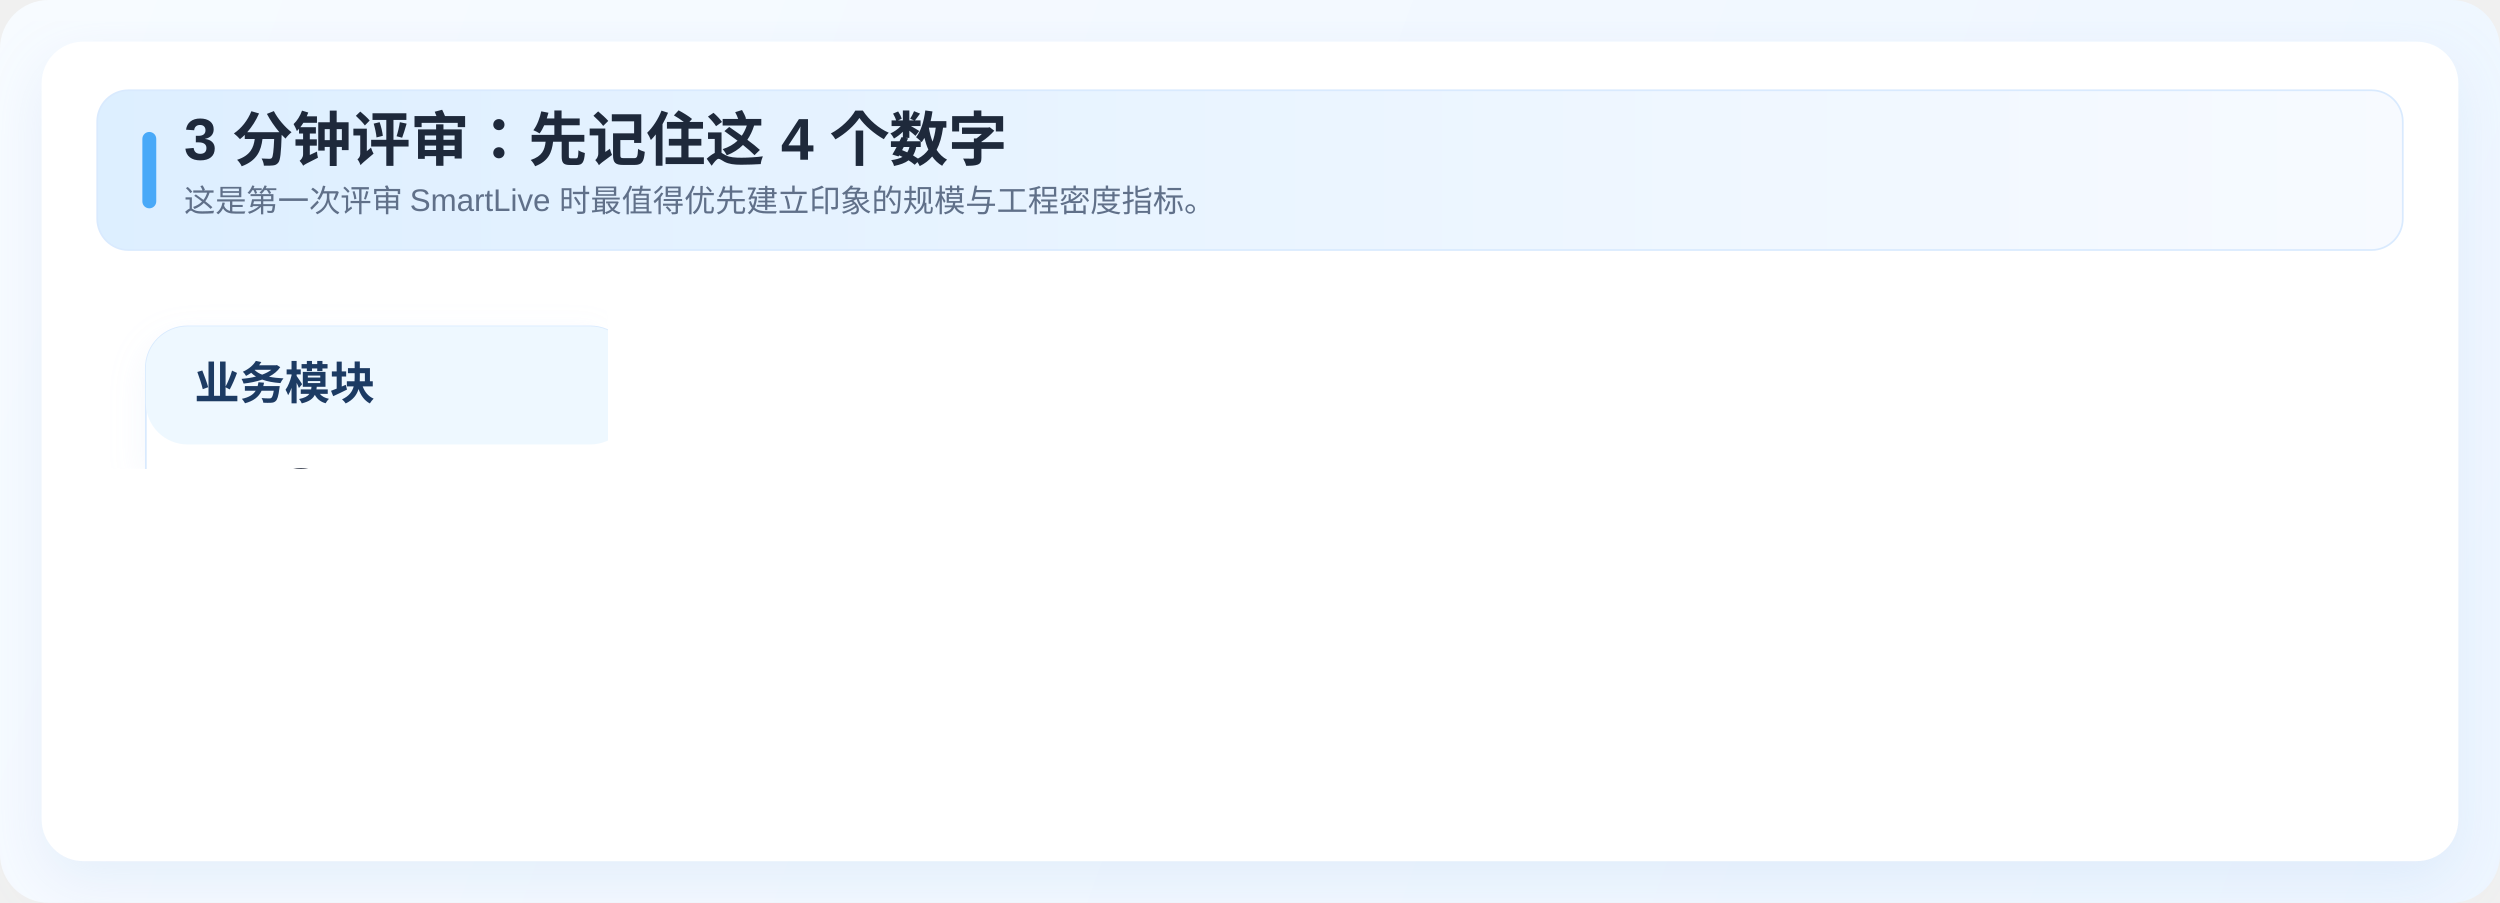
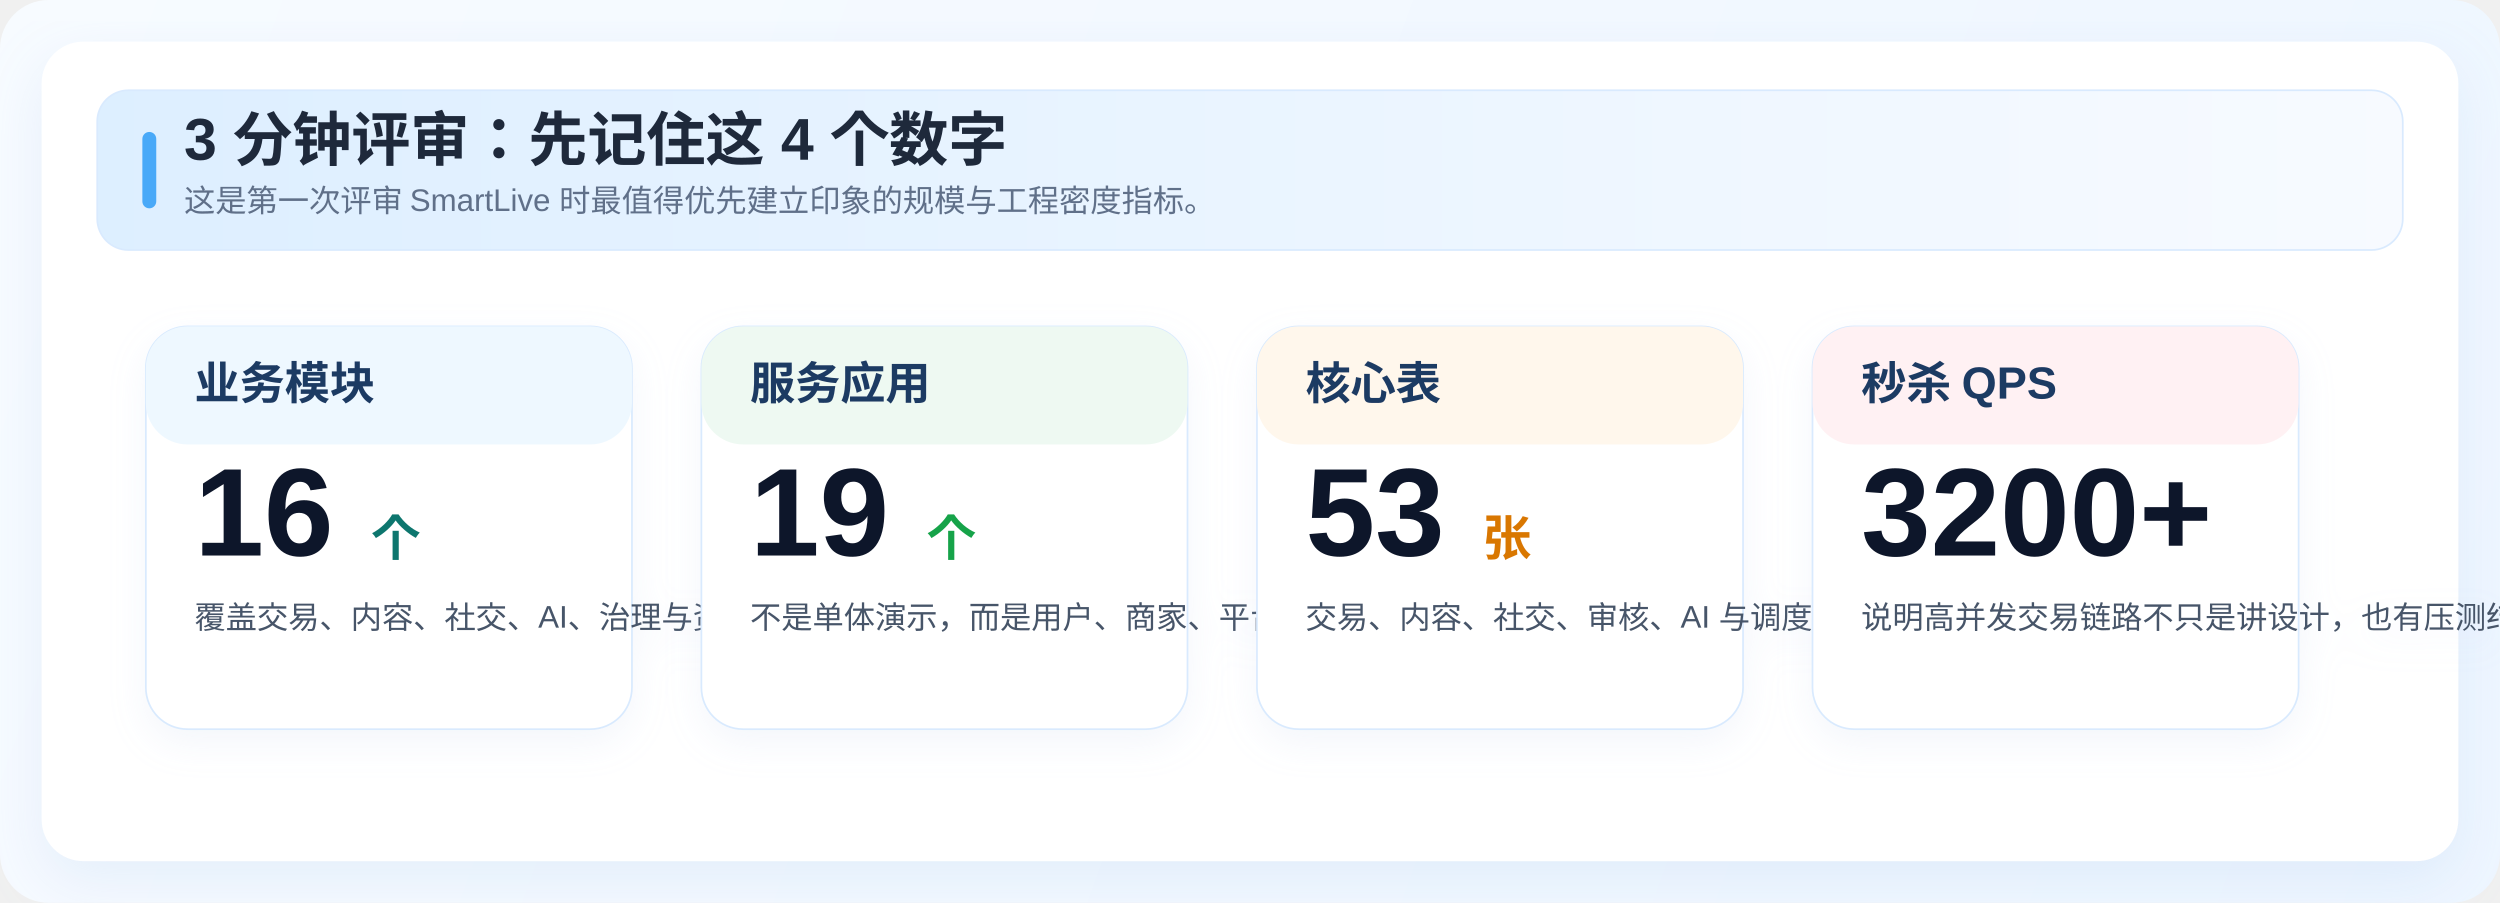
<svg xmlns="http://www.w3.org/2000/svg" width="1440" height="520" viewBox="0 0 1440 520" fill="none">
  <defs>
    <linearGradient id="bg" x1="0" y1="0" x2="1440" y2="520" gradientUnits="userSpaceOnUse">
      <stop stop-color="#F7FBFF" />
      <stop offset="1" stop-color="#EEF6FF" />
    </linearGradient>
    <linearGradient id="head" x1="0" y1="0" x2="1440" y2="0" gradientUnits="userSpaceOnUse">
      <stop stop-color="#DCEEFF" />
      <stop offset="1" stop-color="#F8FBFF" />
    </linearGradient>
    <filter id="shadow" x="-20" y="-20" width="1480" height="560" filterUnits="userSpaceOnUse" color-interpolation-filters="sRGB">
      <feDropShadow dx="0" dy="12" stdDeviation="16" flood-color="#A8C8EF" flood-opacity="0.22" />
    </filter>
-     <filter id="cardShadow" x="-10" y="-10" width="360" height="280" filterUnits="userSpaceOnUse" color-interpolation-filters="sRGB">
+     <filter id="cardShadow" x="0" y="0" width="1440" height="520" filterUnits="userSpaceOnUse" color-interpolation-filters="sRGB">
      <feDropShadow dx="0" dy="8" stdDeviation="10" flood-color="#B7CAE6" flood-opacity="0.16" />
    </filter>
  </defs>
  <rect width="1440" height="520" rx="28" fill="url(#bg)" />
  <g filter="url(#shadow)">
    <rect x="24" y="24" width="1392" height="472" rx="24" fill="#FFFFFF" />
  </g>
  <rect x="56" y="52" width="1328" height="92" rx="18" fill="url(#head)" stroke="#D9EAFE" />
  <rect x="82" y="76" width="8" height="44" rx="4" fill="#49A9F8" />
  <text x="106" y="92" font-size="34" font-weight="700" fill="#1E293B" font-family="Segoe UI, Microsoft YaHei, Arial">3 分钟评审：先记住这 4 个数字</text>
  <text x="106" y="122" font-size="18" fill="#607089" font-family="Segoe UI, Microsoft YaHei, Arial">这是第一次评审 SmartLive 时最值得优先建立印象的规模与工程密度指标。</text>
  <g filter="url(#cardShadow)">
    <rect x="84" y="188" width="280" height="232" rx="24" fill="#FFFFFF" stroke="#D9EAFE" />
    <rect x="84" y="188" width="280" height="68" rx="24" fill="#EEF8FF" />
    <text x="112" y="230" font-size="26" font-weight="700" fill="#1F3B63" font-family="Segoe UI, Microsoft YaHei, Arial">业务模块</text>
    <text x="112" y="320" font-size="72" font-weight="800" fill="#0F172A" font-family="Segoe UI, Microsoft YaHei, Arial">16</text>
    <text x="214" y="320" font-size="28" font-weight="700" fill="#0F766E" font-family="Segoe UI, Microsoft YaHei, Arial">个</text>
    <text x="112" y="362" font-size="18" fill="#475569" font-family="Segoe UI, Microsoft YaHei, Arial">覆盖交易、内容、社交、AI、治理与资产等完整业务域。</text>
  </g>
  <g filter="url(#cardShadow)">
    <rect x="404" y="188" width="280" height="232" rx="24" fill="#FFFFFF" stroke="#D9EAFE" />
    <rect x="404" y="188" width="280" height="68" rx="24" fill="#EEF9F2" />
    <text x="432" y="230" font-size="26" font-weight="700" fill="#1F3B63" font-family="Segoe UI, Microsoft YaHei, Arial">服务应用</text>
    <text x="432" y="320" font-size="72" font-weight="800" fill="#0F172A" font-family="Segoe UI, Microsoft YaHei, Arial">19</text>
    <text x="534" y="320" font-size="28" font-weight="700" fill="#16A34A" font-family="Segoe UI, Microsoft YaHei, Arial">个</text>
    <text x="432" y="362" font-size="18" fill="#475569" font-family="Segoe UI, Microsoft YaHei, Arial">不是单体演示，而是用户、商家、平台三侧协同的微服务系统。</text>
  </g>
  <g filter="url(#cardShadow)">
    <rect x="724" y="188" width="280" height="232" rx="24" fill="#FFFFFF" stroke="#D9EAFE" />
    <rect x="724" y="188" width="280" height="68" rx="24" fill="#FFF7EC" />
    <text x="752" y="230" font-size="26" font-weight="700" fill="#1F3B63" font-family="Segoe UI, Microsoft YaHei, Arial">核心表</text>
    <text x="752" y="320" font-size="72" font-weight="800" fill="#0F172A" font-family="Segoe UI, Microsoft YaHei, Arial">53</text>
    <text x="854" y="320" font-size="28" font-weight="700" fill="#D97706" font-family="Segoe UI, Microsoft YaHei, Arial">张</text>
    <text x="752" y="362" font-size="18" fill="#475569" font-family="Segoe UI, Microsoft YaHei, Arial">交易、内容、社交、审核、AI 与调度等数据模型都已成体系。</text>
  </g>
  <g filter="url(#cardShadow)">
    <rect x="1044" y="188" width="280" height="232" rx="24" fill="#FFFFFF" stroke="#D9EAFE" />
    <rect x="1044" y="188" width="280" height="68" rx="24" fill="#FFF1F3" />
    <text x="1072" y="230" font-size="26" font-weight="700" fill="#1F3B63" font-family="Segoe UI, Microsoft YaHei, Arial">秒杀 QPS</text>
    <text x="1072" y="320" font-size="72" font-weight="800" fill="#0F172A" font-family="Segoe UI, Microsoft YaHei, Arial">3200+</text>
    <text x="1072" y="362" font-size="18" fill="#475569" font-family="Segoe UI, Microsoft YaHei, Arial">说明高并发交易链路不只是讲设计，也有压测结果与工程实现支撑。</text>
  </g>
</svg>
